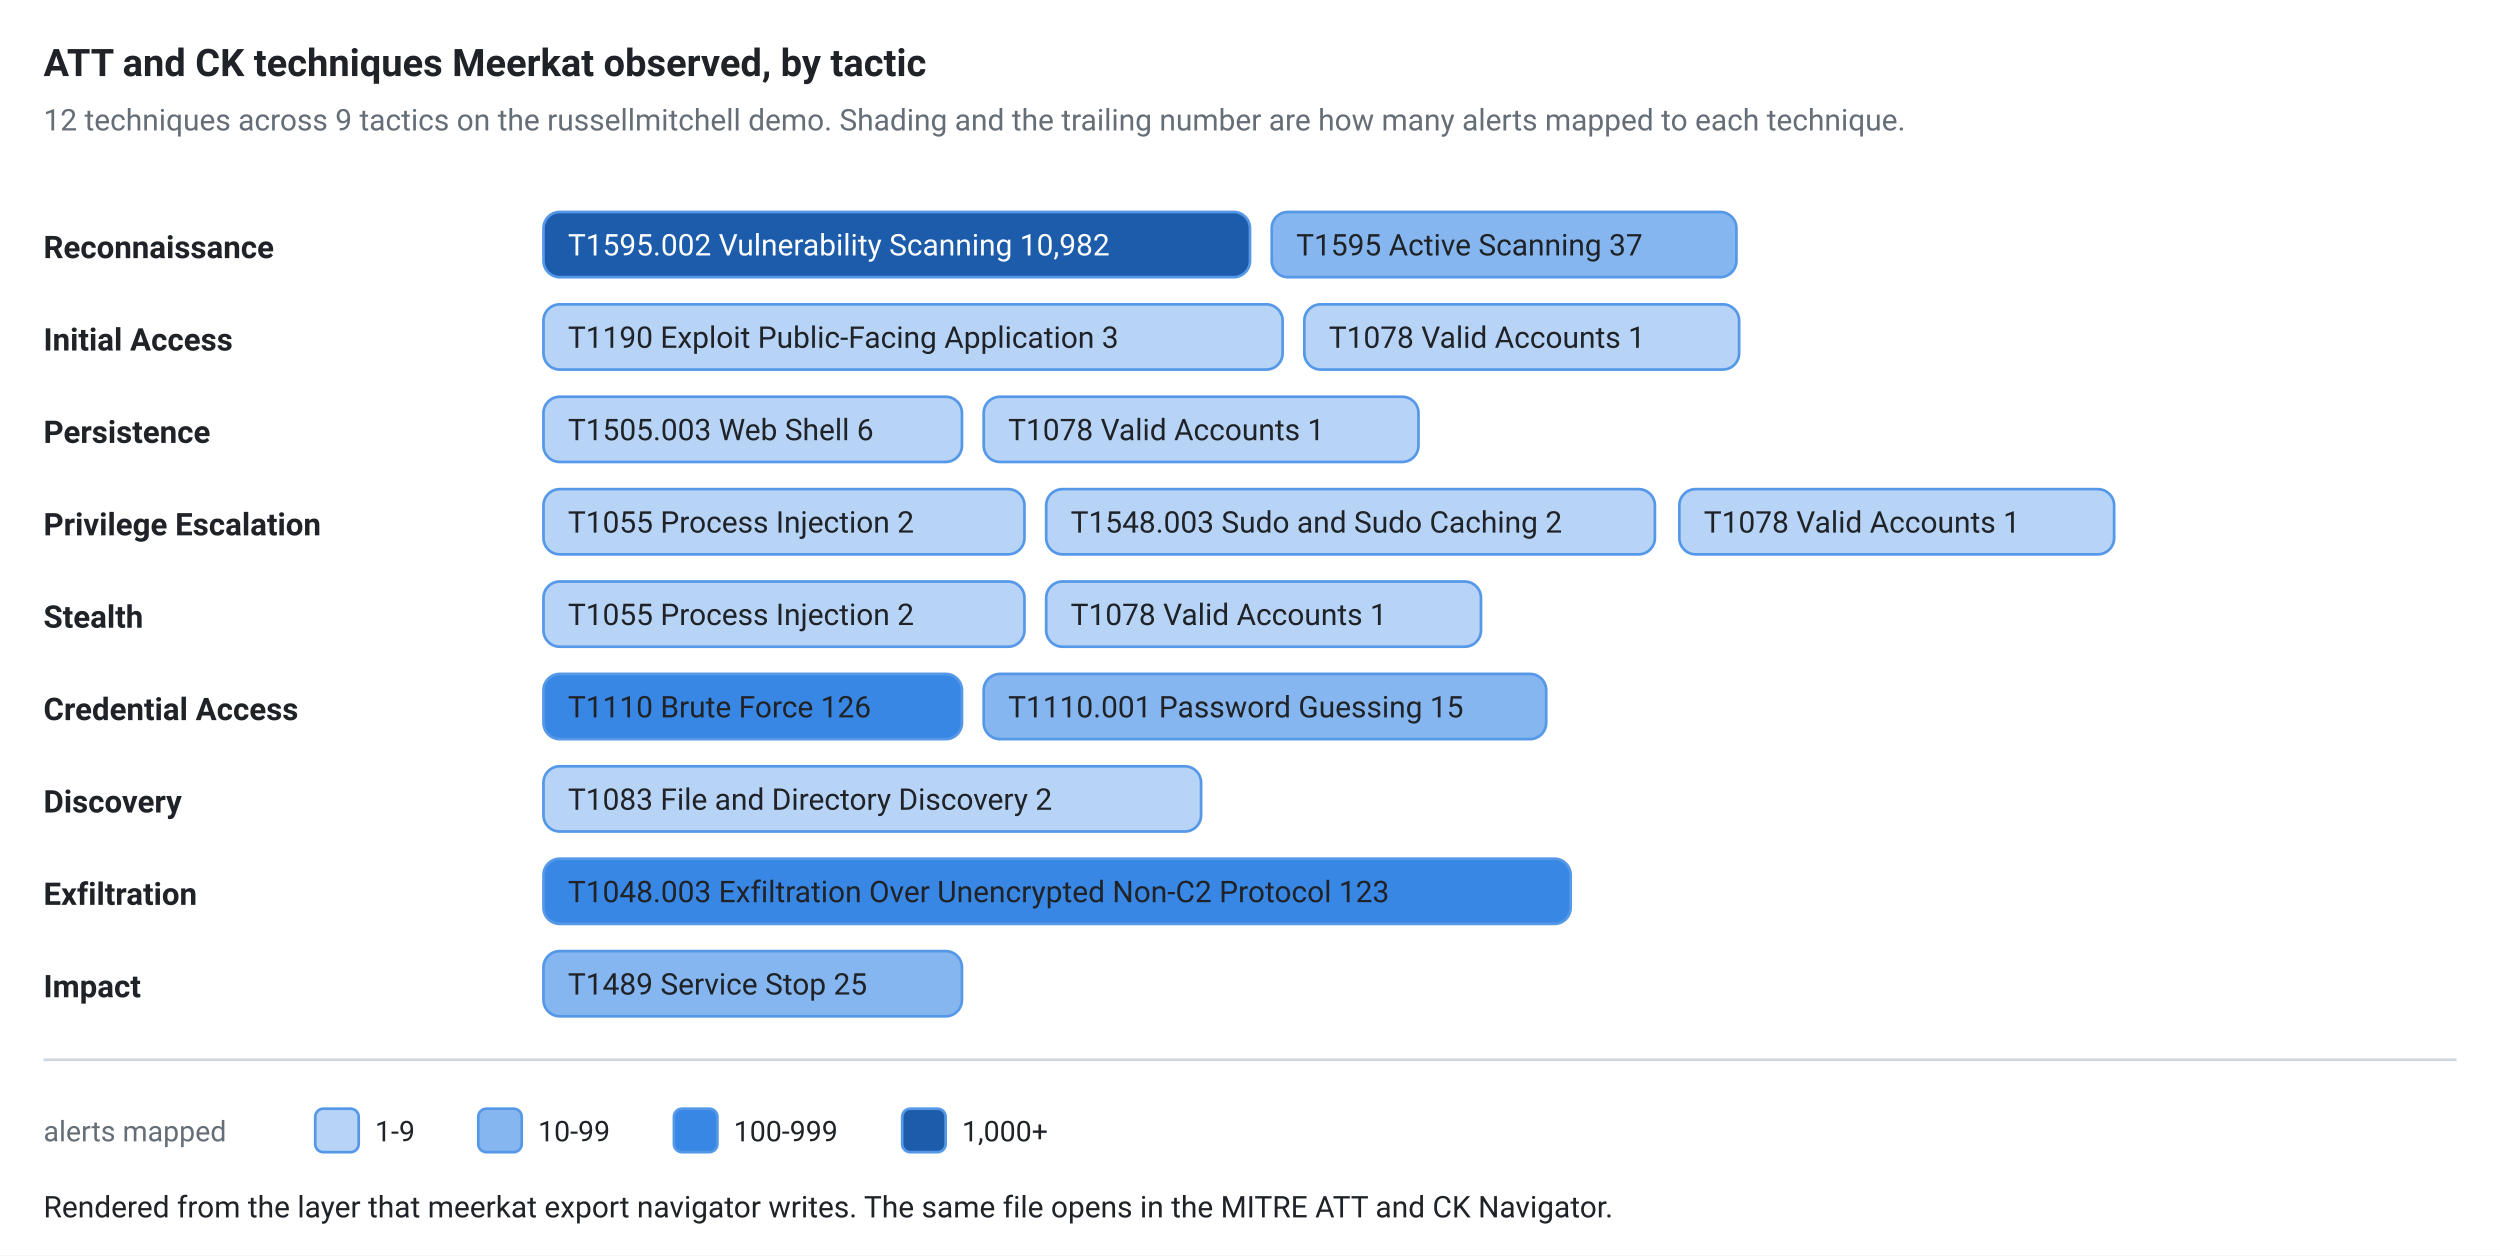
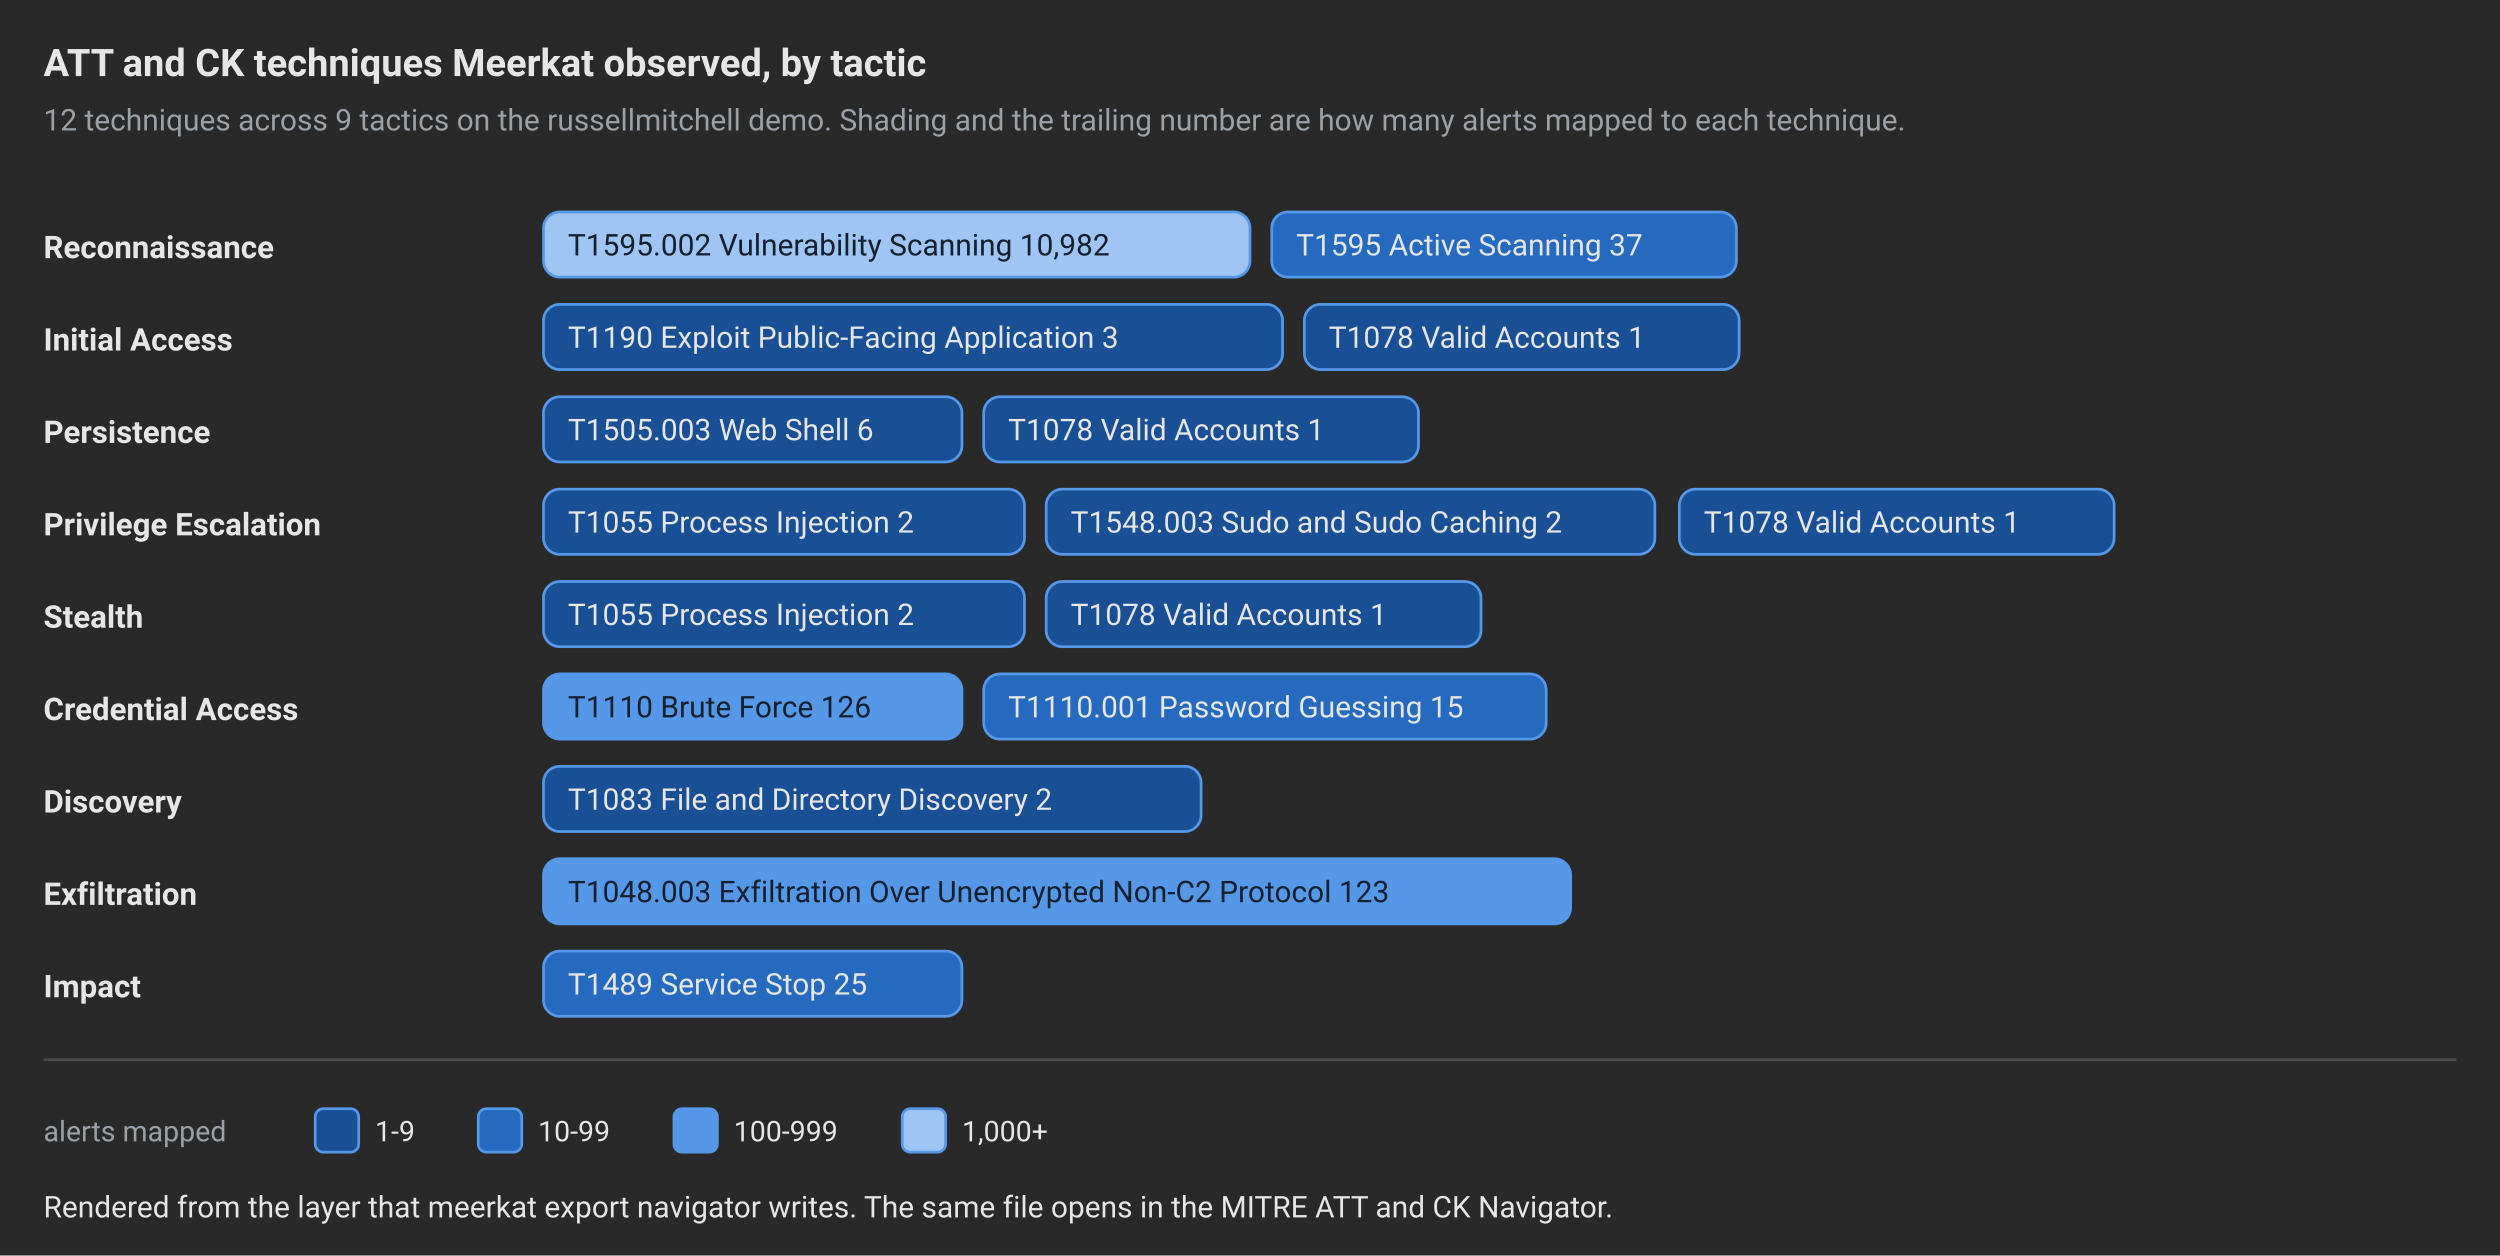
<svg xmlns="http://www.w3.org/2000/svg" viewBox="0 0 920 462" width="920" height="462" font-family="Segoe UI, Roboto, Helvetica Neue, Helvetica, Arial, sans-serif">
-   <rect x="0" y="0" width="920" height="462" fill="#ffffff" />
-   <text x="16" y="28" font-size="14" font-weight="600" fill="#1f2328">ATT and CK techniques Meerkat observed, by tactic</text>
-   <text x="16" y="48" font-size="11" fill="#656d76">12 techniques across 9 tactics on the russellmitchell demo. Shading and the trailing number are how many alerts mapped to each technique.</text>
-   <text x="16" y="95" font-size="11.5" font-weight="600" fill="#1f2328">Reconnaissance</text>
-   <rect x="200" y="78" width="260" height="24" rx="6" fill="#1c5cab" stroke="#5598e7" />
-   <text x="209" y="94" font-size="11" fill="#ffffff">T1595.002  Vulnerability Scanning  10,982</text>
-   <rect x="468" y="78" width="171" height="24" rx="6" fill="#86b6ef" stroke="#5598e7" />
-   <text x="477" y="94" font-size="11" fill="#1f2328">T1595  Active Scanning  37</text>
-   <text x="16" y="129" font-size="11.5" font-weight="600" fill="#1f2328">Initial Access</text>
-   <rect x="200" y="112" width="272" height="24" rx="6" fill="#b7d3f6" stroke="#5598e7" />
-   <text x="209" y="128" font-size="11" fill="#1f2328">T1190  Exploit Public-Facing Application  3</text>
-   <rect x="480" y="112" width="160" height="24" rx="6" fill="#b7d3f6" stroke="#5598e7" />
-   <text x="489" y="128" font-size="11" fill="#1f2328">T1078  Valid Accounts  1</text>
-   <text x="16" y="163" font-size="11.5" font-weight="600" fill="#1f2328">Persistence</text>
-   <rect x="200" y="146" width="154" height="24" rx="6" fill="#b7d3f6" stroke="#5598e7" />
-   <text x="209" y="162" font-size="11" fill="#1f2328">T1505.003  Web Shell  6</text>
-   <rect x="362" y="146" width="160" height="24" rx="6" fill="#b7d3f6" stroke="#5598e7" />
-   <text x="371" y="162" font-size="11" fill="#1f2328">T1078  Valid Accounts  1</text>
-   <text x="16" y="197" font-size="11.5" font-weight="600" fill="#1f2328">Privilege Escalation</text>
-   <rect x="200" y="180" width="177" height="24" rx="6" fill="#b7d3f6" stroke="#5598e7" />
-   <text x="209" y="196" font-size="11" fill="#1f2328">T1055  Process Injection  2</text>
-   <rect x="385" y="180" width="224" height="24" rx="6" fill="#b7d3f6" stroke="#5598e7" />
-   <text x="394" y="196" font-size="11" fill="#1f2328">T1548.003  Sudo and Sudo Caching  2</text>
-   <rect x="618" y="180" width="160" height="24" rx="6" fill="#b7d3f6" stroke="#5598e7" />
-   <text x="627" y="196" font-size="11" fill="#1f2328">T1078  Valid Accounts  1</text>
-   <text x="16" y="231" font-size="11.5" font-weight="600" fill="#1f2328">Stealth</text>
-   <rect x="200" y="214" width="177" height="24" rx="6" fill="#b7d3f6" stroke="#5598e7" />
-   <text x="209" y="230" font-size="11" fill="#1f2328">T1055  Process Injection  2</text>
-   <rect x="385" y="214" width="160" height="24" rx="6" fill="#b7d3f6" stroke="#5598e7" />
-   <text x="394" y="230" font-size="11" fill="#1f2328">T1078  Valid Accounts  1</text>
-   <text x="16" y="265" font-size="11.5" font-weight="600" fill="#1f2328">Credential Access</text>
-   <rect x="200" y="248" width="154" height="24" rx="6" fill="#3987e5" stroke="#5598e7" />
-   <text x="209" y="264" font-size="11" fill="#1f2328">T1110  Brute Force  126</text>
-   <rect x="362" y="248" width="207" height="24" rx="6" fill="#86b6ef" stroke="#5598e7" />
-   <text x="371" y="264" font-size="11" fill="#1f2328">T1110.001  Password Guessing  15</text>
-   <text x="16" y="299" font-size="11.5" font-weight="600" fill="#1f2328">Discovery</text>
-   <rect x="200" y="282" width="242" height="24" rx="6" fill="#b7d3f6" stroke="#5598e7" />
-   <text x="209" y="298" font-size="11" fill="#1f2328">T1083  File and Directory Discovery  2</text>
-   <text x="16" y="333" font-size="11.5" font-weight="600" fill="#1f2328">Exfiltration</text>
-   <rect x="200" y="316" width="378" height="24" rx="6" fill="#3987e5" stroke="#5598e7" />
-   <text x="209" y="332" font-size="11" fill="#1f2328">T1048.003  Exfiltration Over Unencrypted Non-C2 Protocol  123</text>
-   <text x="16" y="367" font-size="11.5" font-weight="600" fill="#1f2328">Impact</text>
-   <rect x="200" y="350" width="154" height="24" rx="6" fill="#86b6ef" stroke="#5598e7" />
-   <text x="209" y="366" font-size="11" fill="#1f2328">T1489  Service Stop  25</text>
-   <line x1="16" y1="390" x2="904" y2="390" stroke="#d0d7de" />
-   <text x="16" y="420" font-size="10.5" fill="#656d76">alerts mapped</text>
-   <rect x="116" y="408" width="16" height="16" rx="3" fill="#b7d3f6" stroke="#5598e7" />
-   <text x="138" y="420" font-size="10.5" fill="#1f2328">1-9</text>
-   <rect x="176" y="408" width="16" height="16" rx="3" fill="#86b6ef" stroke="#5598e7" />
-   <text x="198" y="420" font-size="10.5" fill="#1f2328">10-99</text>
-   <rect x="248" y="408" width="16" height="16" rx="3" fill="#3987e5" stroke="#5598e7" />
-   <text x="270" y="420" font-size="10.5" fill="#1f2328">100-999</text>
-   <rect x="332" y="408" width="16" height="16" rx="3" fill="#1c5cab" stroke="#5598e7" />
-   <text x="354" y="420" font-size="10.5" fill="#1f2328">1,000+</text>
-   <text x="16" y="448" font-size="11" fill="#1f2328">Rendered from the layer that meerkat export navigator writes. The same file opens in the MITRE ATT and CK Navigator.</text>
+   <rect x="0" y="0" width="920" height="462" fill="#292929" />
+   <text x="16" y="28" font-size="14" font-weight="600" fill="#e6e6e6">ATT and CK techniques Meerkat observed, by tactic</text>
+   <text x="16" y="48" font-size="11" fill="#9aa0a6">12 techniques across 9 tactics on the russellmitchell demo. Shading and the trailing number are how many alerts mapped to each technique.</text>
+   <text x="16" y="95" font-size="11.5" font-weight="600" fill="#e6e6e6">Reconnaissance</text>
+   <rect x="200" y="78" width="260" height="24" rx="6" fill="#9ec5f4" stroke="#5598e7" />
+   <text x="209" y="94" font-size="11" fill="#14202e">T1595.002  Vulnerability Scanning  10,982</text>
+   <rect x="468" y="78" width="171" height="24" rx="6" fill="#256abf" stroke="#5598e7" />
+   <text x="477" y="94" font-size="11" fill="#e6e6e6">T1595  Active Scanning  37</text>
+   <text x="16" y="129" font-size="11.5" font-weight="600" fill="#e6e6e6">Initial Access</text>
+   <rect x="200" y="112" width="272" height="24" rx="6" fill="#184f95" stroke="#5598e7" />
+   <text x="209" y="128" font-size="11" fill="#e6e6e6">T1190  Exploit Public-Facing Application  3</text>
+   <rect x="480" y="112" width="160" height="24" rx="6" fill="#184f95" stroke="#5598e7" />
+   <text x="489" y="128" font-size="11" fill="#e6e6e6">T1078  Valid Accounts  1</text>
+   <text x="16" y="163" font-size="11.5" font-weight="600" fill="#e6e6e6">Persistence</text>
+   <rect x="200" y="146" width="154" height="24" rx="6" fill="#184f95" stroke="#5598e7" />
+   <text x="209" y="162" font-size="11" fill="#e6e6e6">T1505.003  Web Shell  6</text>
+   <rect x="362" y="146" width="160" height="24" rx="6" fill="#184f95" stroke="#5598e7" />
+   <text x="371" y="162" font-size="11" fill="#e6e6e6">T1078  Valid Accounts  1</text>
+   <text x="16" y="197" font-size="11.5" font-weight="600" fill="#e6e6e6">Privilege Escalation</text>
+   <rect x="200" y="180" width="177" height="24" rx="6" fill="#184f95" stroke="#5598e7" />
+   <text x="209" y="196" font-size="11" fill="#e6e6e6">T1055  Process Injection  2</text>
+   <rect x="385" y="180" width="224" height="24" rx="6" fill="#184f95" stroke="#5598e7" />
+   <text x="394" y="196" font-size="11" fill="#e6e6e6">T1548.003  Sudo and Sudo Caching  2</text>
+   <rect x="618" y="180" width="160" height="24" rx="6" fill="#184f95" stroke="#5598e7" />
+   <text x="627" y="196" font-size="11" fill="#e6e6e6">T1078  Valid Accounts  1</text>
+   <text x="16" y="231" font-size="11.5" font-weight="600" fill="#e6e6e6">Stealth</text>
+   <rect x="200" y="214" width="177" height="24" rx="6" fill="#184f95" stroke="#5598e7" />
+   <text x="209" y="230" font-size="11" fill="#e6e6e6">T1055  Process Injection  2</text>
+   <rect x="385" y="214" width="160" height="24" rx="6" fill="#184f95" stroke="#5598e7" />
+   <text x="394" y="230" font-size="11" fill="#e6e6e6">T1078  Valid Accounts  1</text>
+   <text x="16" y="265" font-size="11.5" font-weight="600" fill="#e6e6e6">Credential Access</text>
+   <rect x="200" y="248" width="154" height="24" rx="6" fill="#5598e7" stroke="#5598e7" />
+   <text x="209" y="264" font-size="11" fill="#14202e">T1110  Brute Force  126</text>
+   <rect x="362" y="248" width="207" height="24" rx="6" fill="#256abf" stroke="#5598e7" />
+   <text x="371" y="264" font-size="11" fill="#e6e6e6">T1110.001  Password Guessing  15</text>
+   <text x="16" y="299" font-size="11.5" font-weight="600" fill="#e6e6e6">Discovery</text>
+   <rect x="200" y="282" width="242" height="24" rx="6" fill="#184f95" stroke="#5598e7" />
+   <text x="209" y="298" font-size="11" fill="#e6e6e6">T1083  File and Directory Discovery  2</text>
+   <text x="16" y="333" font-size="11.5" font-weight="600" fill="#e6e6e6">Exfiltration</text>
+   <rect x="200" y="316" width="378" height="24" rx="6" fill="#5598e7" stroke="#5598e7" />
+   <text x="209" y="332" font-size="11" fill="#14202e">T1048.003  Exfiltration Over Unencrypted Non-C2 Protocol  123</text>
+   <text x="16" y="367" font-size="11.5" font-weight="600" fill="#e6e6e6">Impact</text>
+   <rect x="200" y="350" width="154" height="24" rx="6" fill="#256abf" stroke="#5598e7" />
+   <text x="209" y="366" font-size="11" fill="#e6e6e6">T1489  Service Stop  25</text>
+   <line x1="16" y1="390" x2="904" y2="390" stroke="#4a4a4a" />
+   <text x="16" y="420" font-size="10.5" fill="#9aa0a6">alerts mapped</text>
+   <rect x="116" y="408" width="16" height="16" rx="3" fill="#184f95" stroke="#5598e7" />
+   <text x="138" y="420" font-size="10.5" fill="#e6e6e6">1-9</text>
+   <rect x="176" y="408" width="16" height="16" rx="3" fill="#256abf" stroke="#5598e7" />
+   <text x="198" y="420" font-size="10.5" fill="#e6e6e6">10-99</text>
+   <rect x="248" y="408" width="16" height="16" rx="3" fill="#5598e7" stroke="#5598e7" />
+   <text x="270" y="420" font-size="10.5" fill="#e6e6e6">100-999</text>
+   <rect x="332" y="408" width="16" height="16" rx="3" fill="#9ec5f4" stroke="#5598e7" />
+   <text x="354" y="420" font-size="10.5" fill="#e6e6e6">1,000+</text>
+   <text x="16" y="448" font-size="11" fill="#e6e6e6">Rendered from the layer that meerkat export navigator writes. The same file opens in the MITRE ATT and CK Navigator.</text>
</svg>
